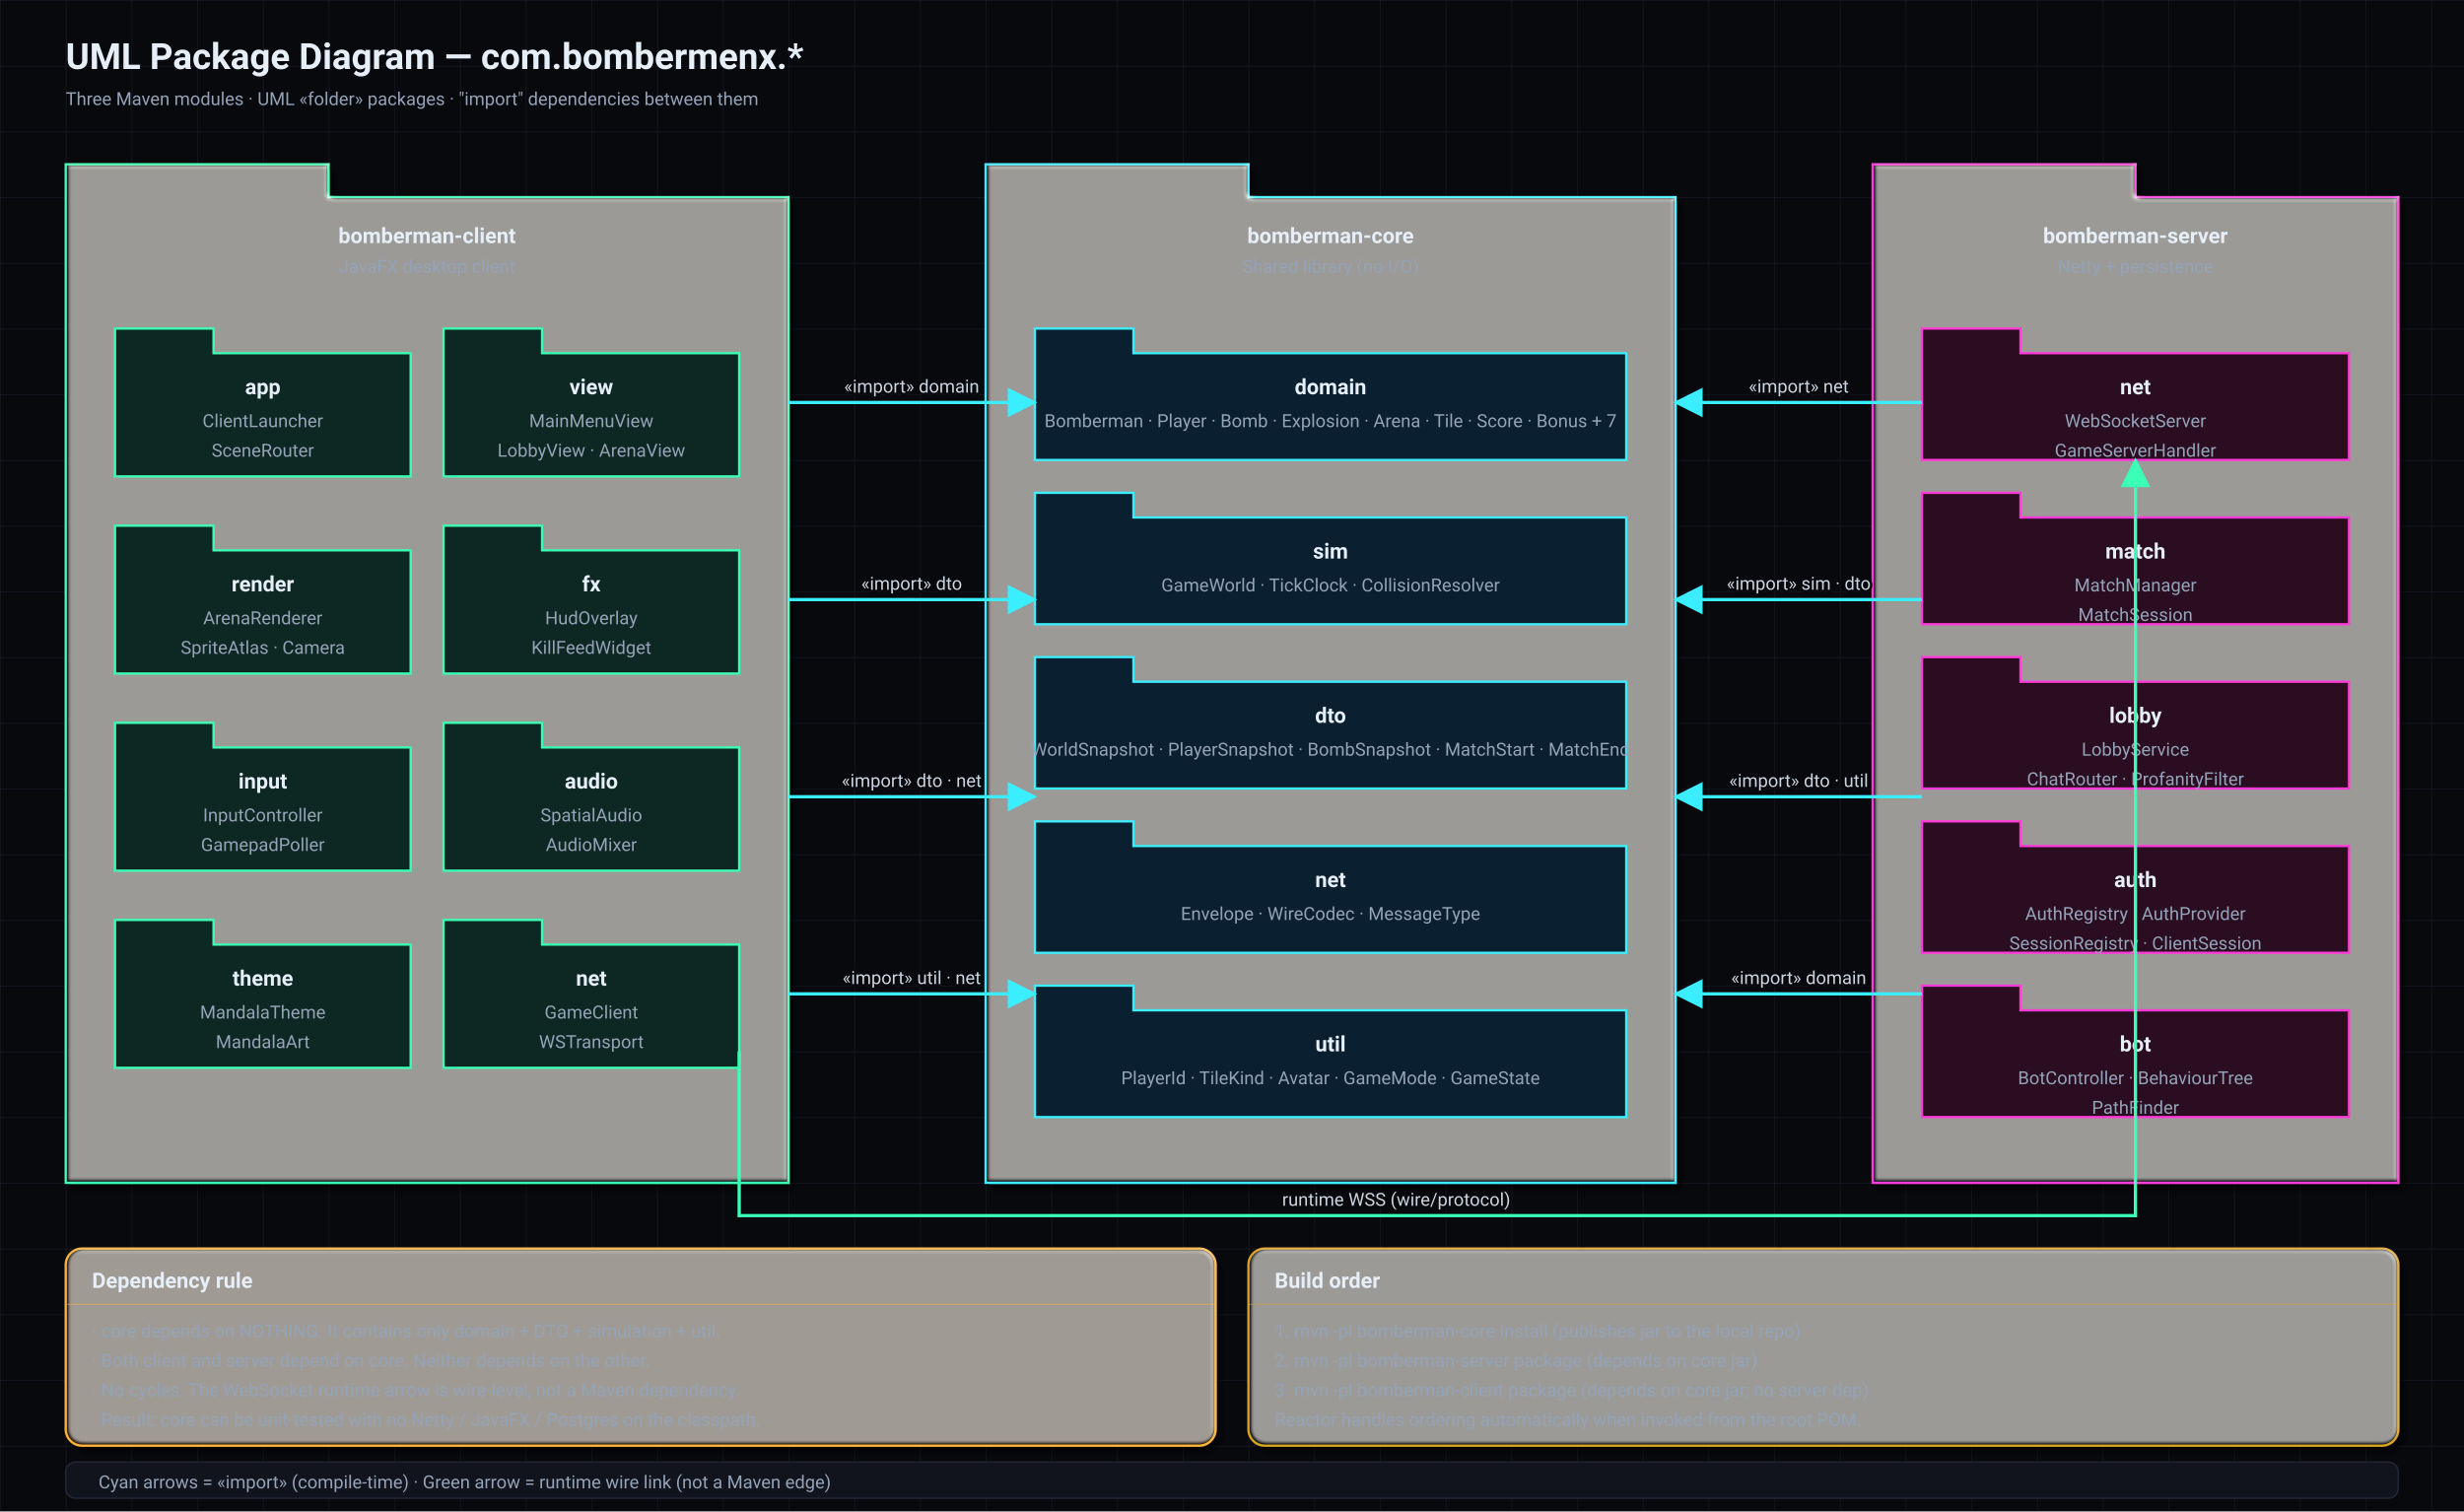
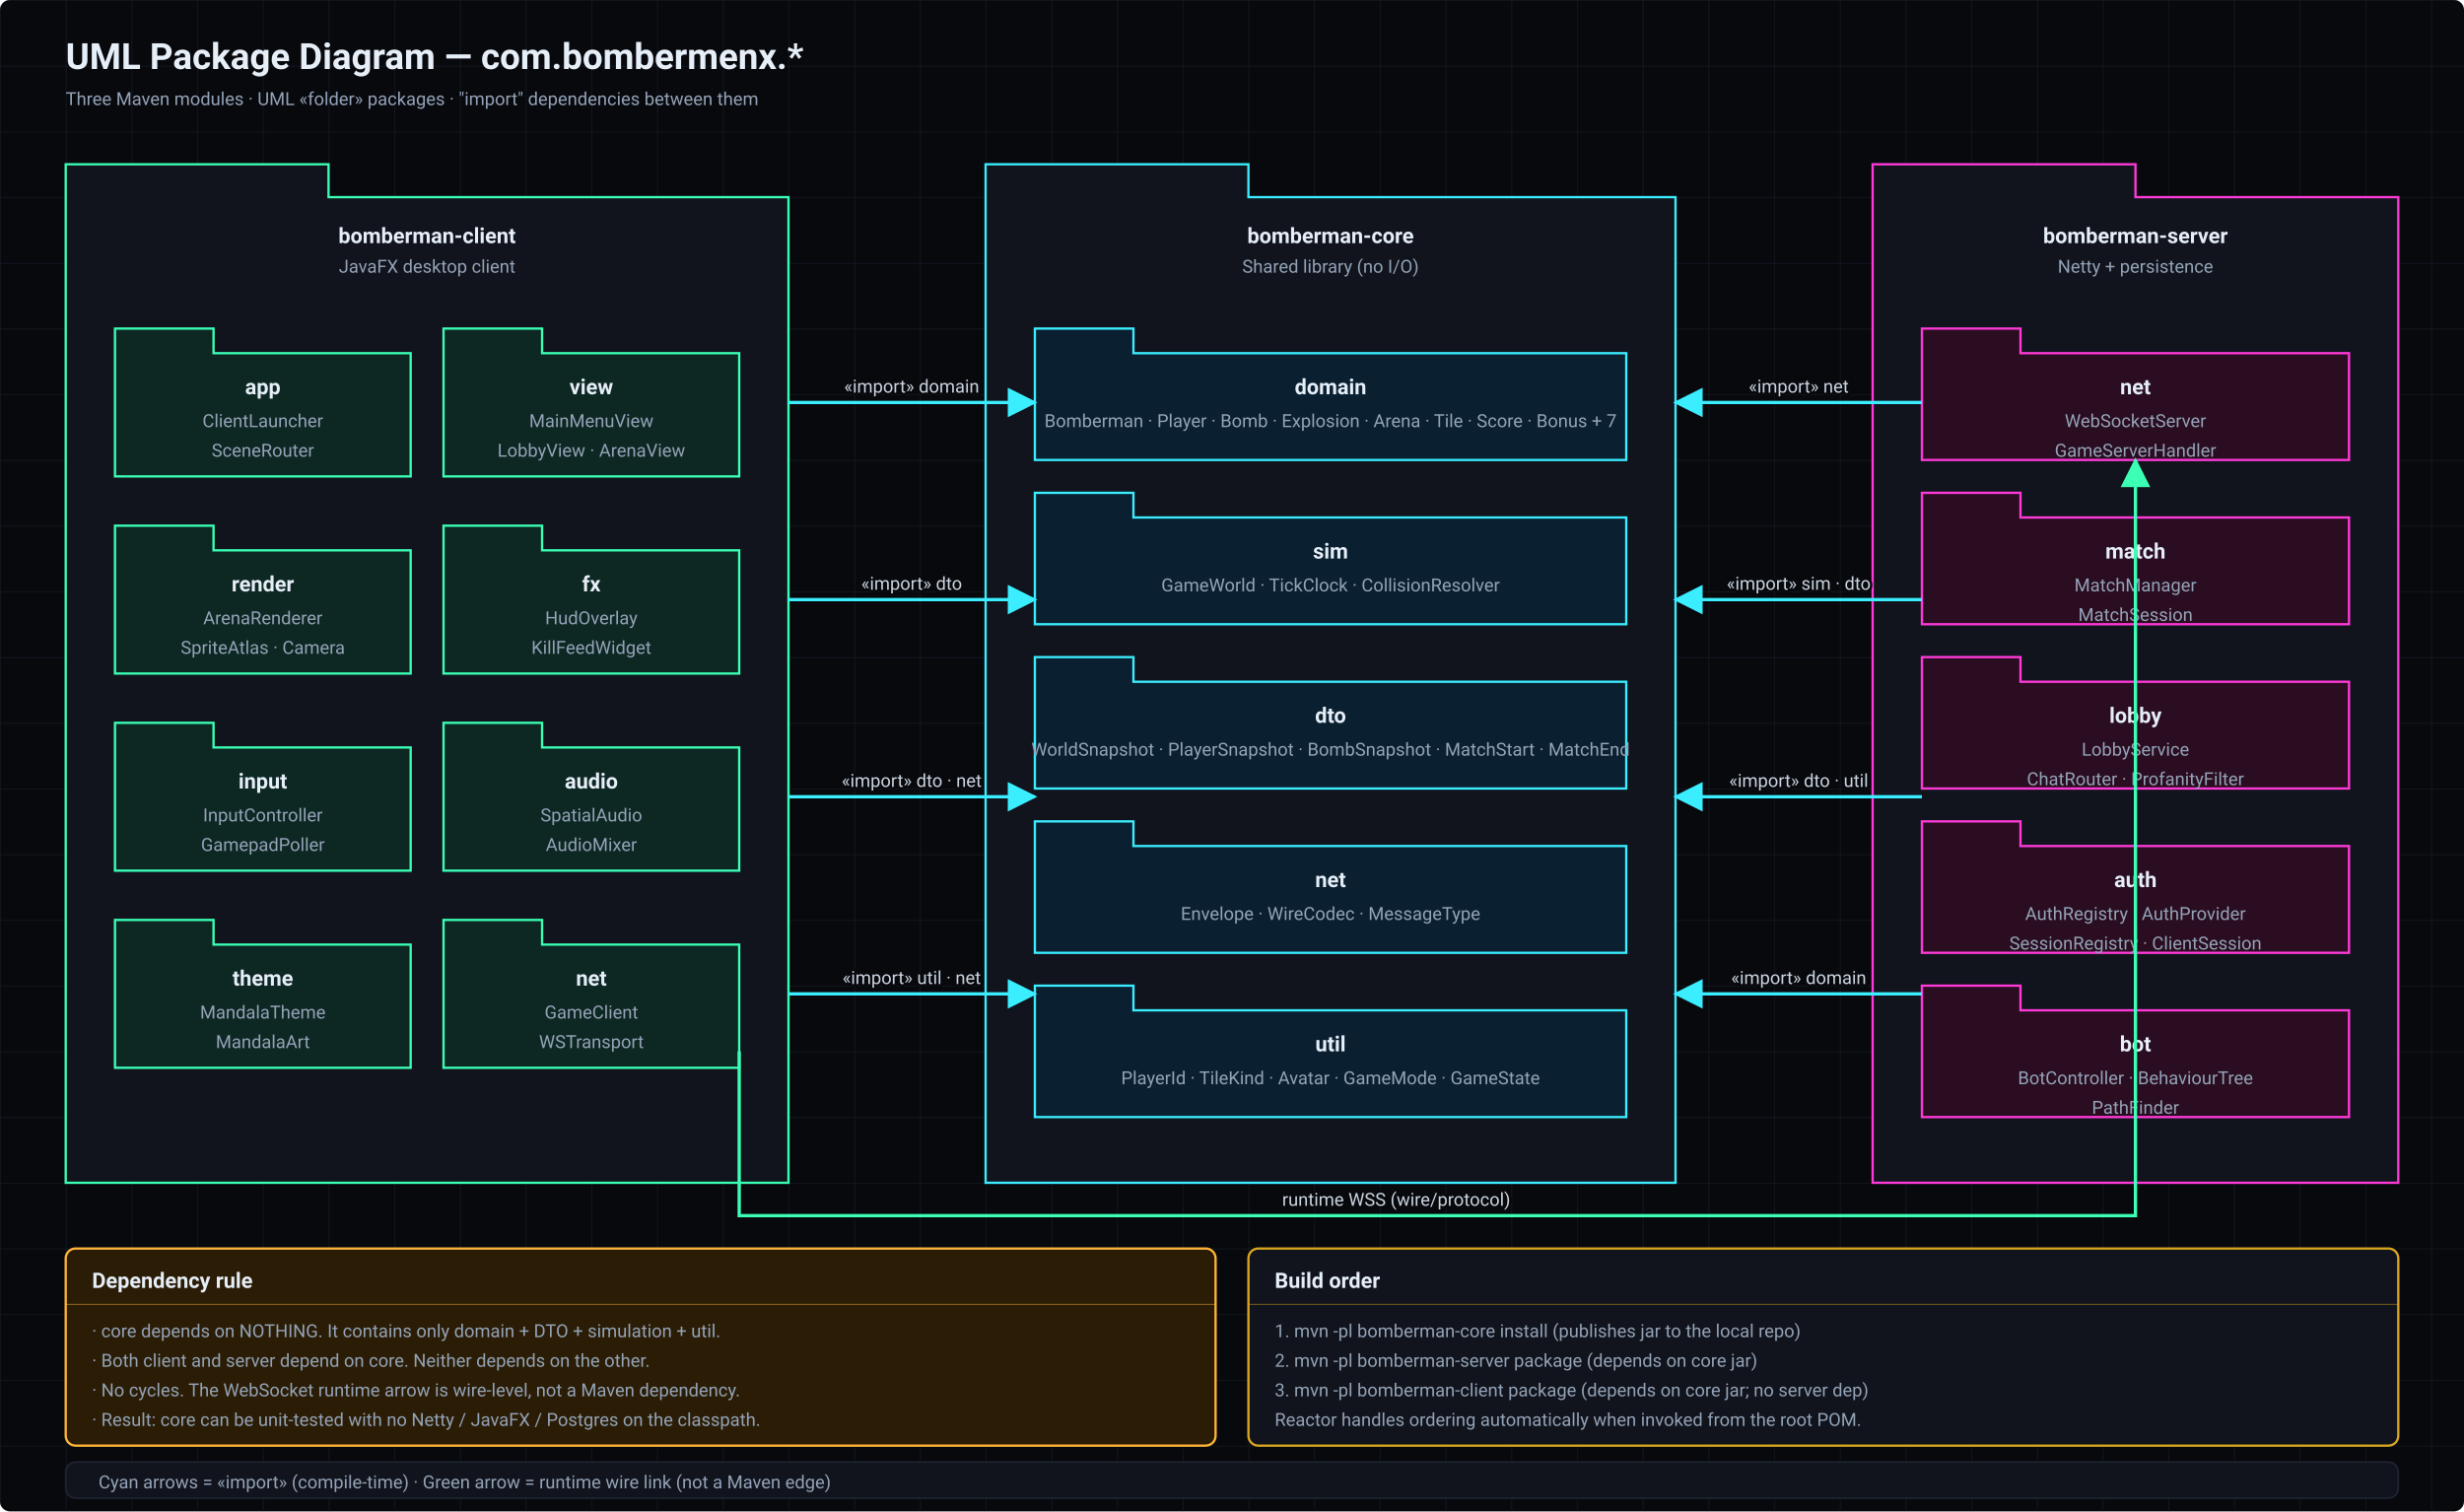
<svg xmlns="http://www.w3.org/2000/svg" viewBox="0 0 1500 920" preserveAspectRatio="xMidYMid meet" role="img" aria-labelledby="title desc">
+   <style>
+     rect { rx: 6; ry: 6; }
+     text { font-family: -apple-system, "Segoe UI", Roboto, sans-serif; fill: #e8eef8; }
+     .ttl { font-weight: 700; font-size: 14px; }
+     .sub { font-size: 12px; fill: #9aa6b8; }
+     .edge { font-size: 11px; fill: #c5cbd6; }
+   </style>
  <defs>
-     <filter id="bx-3d-bevel" x="-10%" y="-10%" width="120%" height="120%">
-       <feGaussianBlur in="SourceAlpha" stdDeviation="1.5" result="blur" />
-       <feOffset in="blur" dx="3" dy="4" result="dropshadowAlpha" />
-       <feFlood flood-color="#000" flood-opacity="0.55" />
-       <feComposite in2="dropshadowAlpha" operator="in" result="dropshadow" />
-       <feSpecularLighting in="blur" surfaceScale="2.4" specularConstant="0.55" specularExponent="22" lighting-color="#fff8e7" result="specOut">
-         <feDistantLight azimuth="-45" elevation="65" />
-       </feSpecularLighting>
-       <feComposite in="specOut" in2="SourceAlpha" operator="in" result="specOut2" />
-       <feComposite in="SourceGraphic" in2="specOut2" operator="arithmetic" k1="0" k2="1" k3="1" k4="0" result="litPaint" />
-       <feMerge>
-         <feMergeNode in="dropshadow" />
-         <feMergeNode in="litPaint" />
-       </feMerge>
-     </filter>
    <pattern id="grid" width="40" height="40" patternUnits="userSpaceOnUse">
      <path d="M 40 0 L 0 0 0 40" fill="none" stroke="#1f2533" stroke-width="0.5" />
    </pattern>
    <marker id="arrCyan" viewBox="0 0 12 12" refX="11" refY="6" markerWidth="9" markerHeight="9" orient="auto-start-reverse">
      <path d="M0,0 L12,6 L0,12 z" fill="#3aedff" />
    </marker>
    <marker id="arrPink" viewBox="0 0 12 12" refX="11" refY="6" markerWidth="9" markerHeight="9" orient="auto-start-reverse">
      <path d="M0,0 L12,6 L0,12 z" fill="#ff3ad9" />
    </marker>
    <marker id="arrGreen" viewBox="0 0 12 12" refX="11" refY="6" markerWidth="9" markerHeight="9" orient="auto-start-reverse">
      <path d="M0,0 L12,6 L0,12 z" fill="#3affb5" />
    </marker>
  </defs>
  <style>
    text { fill: #e6eef8; font-family: -apple-system, "Segoe UI", Roboto, sans-serif; }
    .title { font-weight: 700; font-size: 22px; }
    .ttl { font-weight: 700; font-size: 13px; }
    .sub { font-size: 11px; fill: #94a3b8; }
    .edge { font-size: 11px; fill: #cbd5e1; paint-order: stroke; stroke: #08090d; stroke-width: 3px; stroke-linejoin: round; }
    .conn { fill: none; stroke-width: 2; }
    .tab  { stroke-width: 1.4; }
  </style>
  <rect x="0" y="0" width="1500" height="920" fill="#08090d" />
  <rect x="0" y="0" width="1500" height="920" fill="url(#grid)" />
  <text x="40" y="42" class="title" fill="#daa520">UML Package Diagram — com.bombermenx.*</text>
  <text x="40" y="64" class="sub">Three Maven modules · UML «folder» packages · "import" dependencies between them</text>
-   <path d="M 40,100 H 200 V 120 H 480 V 720 H 40 Z" fill="#11141c" stroke="#3affb5" class="tab" filter="url(#bx-3d-bevel)" />
+   <path d="M 40,100 H 200 V 120 H 480 V 720 H 40 Z" fill="#11141c" stroke="#3affb5" class="tab" />
  <text x="260" y="148" text-anchor="middle" class="ttl" fill="#3affb5">bomberman-client</text>
  <text x="260" y="166" text-anchor="middle" class="sub">JavaFX desktop client</text>
  <g>
    <path d="M 70,200 H 130 V 215 H 250 V 290 H 70 Z" fill="#0d2823" stroke="#3affb5" class="tab" />
    <text x="160" y="240" text-anchor="middle" class="ttl" fill="#3affb5">app</text>
    <text x="160" y="260" text-anchor="middle" class="sub">ClientLauncher</text>
    <text x="160" y="278" text-anchor="middle" class="sub">SceneRouter</text>
  </g>
  <g>
    <path d="M 270,200 H 330 V 215 H 450 V 290 H 270 Z" fill="#0d2823" stroke="#3affb5" class="tab" />
    <text x="360" y="240" text-anchor="middle" class="ttl" fill="#3affb5">view</text>
    <text x="360" y="260" text-anchor="middle" class="sub">MainMenuView</text>
    <text x="360" y="278" text-anchor="middle" class="sub">LobbyView · ArenaView</text>
  </g>
  <g>
    <path d="M 70,320 H 130 V 335 H 250 V 410 H 70 Z" fill="#0d2823" stroke="#3affb5" class="tab" />
    <text x="160" y="360" text-anchor="middle" class="ttl" fill="#3affb5">render</text>
    <text x="160" y="380" text-anchor="middle" class="sub">ArenaRenderer</text>
    <text x="160" y="398" text-anchor="middle" class="sub">SpriteAtlas · Camera</text>
  </g>
  <g>
    <path d="M 270,320 H 330 V 335 H 450 V 410 H 270 Z" fill="#0d2823" stroke="#3affb5" class="tab" />
    <text x="360" y="360" text-anchor="middle" class="ttl" fill="#3affb5">fx</text>
    <text x="360" y="380" text-anchor="middle" class="sub">HudOverlay</text>
    <text x="360" y="398" text-anchor="middle" class="sub">KillFeedWidget</text>
  </g>
  <g>
    <path d="M 70,440 H 130 V 455 H 250 V 530 H 70 Z" fill="#0d2823" stroke="#3affb5" class="tab" />
    <text x="160" y="480" text-anchor="middle" class="ttl" fill="#3affb5">input</text>
    <text x="160" y="500" text-anchor="middle" class="sub">InputController</text>
    <text x="160" y="518" text-anchor="middle" class="sub">GamepadPoller</text>
  </g>
  <g>
    <path d="M 270,440 H 330 V 455 H 450 V 530 H 270 Z" fill="#0d2823" stroke="#3affb5" class="tab" />
    <text x="360" y="480" text-anchor="middle" class="ttl" fill="#3affb5">audio</text>
    <text x="360" y="500" text-anchor="middle" class="sub">SpatialAudio</text>
    <text x="360" y="518" text-anchor="middle" class="sub">AudioMixer</text>
  </g>
  <g>
    <path d="M 70,560 H 130 V 575 H 250 V 650 H 70 Z" fill="#0d2823" stroke="#3affb5" class="tab" />
    <text x="160" y="600" text-anchor="middle" class="ttl" fill="#3affb5">theme</text>
    <text x="160" y="620" text-anchor="middle" class="sub">MandalaTheme</text>
    <text x="160" y="638" text-anchor="middle" class="sub">MandalaArt</text>
  </g>
  <g>
    <path d="M 270,560 H 330 V 575 H 450 V 650 H 270 Z" fill="#0d2823" stroke="#3affb5" class="tab" />
    <text x="360" y="600" text-anchor="middle" class="ttl" fill="#3affb5">net</text>
    <text x="360" y="620" text-anchor="middle" class="sub">GameClient</text>
    <text x="360" y="638" text-anchor="middle" class="sub">WSTransport</text>
  </g>
-   <path d="M 600,100 H 760 V 120 H 1020 V 720 H 600 Z" fill="#11141c" stroke="#3aedff" class="tab" filter="url(#bx-3d-bevel)" />
+   <path d="M 600,100 H 760 V 120 H 1020 V 720 H 600 Z" fill="#11141c" stroke="#3aedff" class="tab" />
  <text x="810" y="148" text-anchor="middle" class="ttl" fill="#3aedff">bomberman-core</text>
  <text x="810" y="166" text-anchor="middle" class="sub">Shared library (no I/O)</text>
  <g>
    <path d="M 630,200 H 690 V 215 H 990 V 280 H 630 Z" fill="#0a2030" stroke="#3aedff" class="tab" />
    <text x="810" y="240" text-anchor="middle" class="ttl" fill="#3aedff">domain</text>
    <text x="810" y="260" text-anchor="middle" class="sub">Bomberman · Player · Bomb · Explosion · Arena · Tile · Score · Bonus + 7</text>
  </g>
  <g>
    <path d="M 630,300 H 690 V 315 H 990 V 380 H 630 Z" fill="#0a2030" stroke="#3aedff" class="tab" />
    <text x="810" y="340" text-anchor="middle" class="ttl" fill="#3aedff">sim</text>
    <text x="810" y="360" text-anchor="middle" class="sub">GameWorld · TickClock · CollisionResolver</text>
  </g>
  <g>
    <path d="M 630,400 H 690 V 415 H 990 V 480 H 630 Z" fill="#0a2030" stroke="#3aedff" class="tab" />
    <text x="810" y="440" text-anchor="middle" class="ttl" fill="#3aedff">dto</text>
    <text x="810" y="460" text-anchor="middle" class="sub">WorldSnapshot · PlayerSnapshot · BombSnapshot · MatchStart · MatchEnd</text>
  </g>
  <g>
    <path d="M 630,500 H 690 V 515 H 990 V 580 H 630 Z" fill="#0a2030" stroke="#3aedff" class="tab" />
    <text x="810" y="540" text-anchor="middle" class="ttl" fill="#3aedff">net</text>
    <text x="810" y="560" text-anchor="middle" class="sub">Envelope · WireCodec · MessageType</text>
  </g>
  <g>
    <path d="M 630,600 H 690 V 615 H 990 V 680 H 630 Z" fill="#0a2030" stroke="#3aedff" class="tab" />
    <text x="810" y="640" text-anchor="middle" class="ttl" fill="#3aedff">util</text>
    <text x="810" y="660" text-anchor="middle" class="sub">PlayerId · TileKind · Avatar · GameMode · GameState</text>
  </g>
-   <path d="M 1140,100 H 1300 V 120 H 1460 V 720 H 1140 Z" fill="#11141c" stroke="#ff3ad9" class="tab" filter="url(#bx-3d-bevel)" />
+   <path d="M 1140,100 H 1300 V 120 H 1460 V 720 H 1140 Z" fill="#11141c" stroke="#ff3ad9" class="tab" />
  <text x="1300" y="148" text-anchor="middle" class="ttl" fill="#ff3ad9">bomberman-server</text>
  <text x="1300" y="166" text-anchor="middle" class="sub">Netty + persistence</text>
  <g>
    <path d="M 1170,200 H 1230 V 215 H 1430 V 280 H 1170 Z" fill="#2a0d20" stroke="#ff3ad9" class="tab" />
    <text x="1300" y="240" text-anchor="middle" class="ttl" fill="#ff3ad9">net</text>
    <text x="1300" y="260" text-anchor="middle" class="sub">WebSocketServer</text>
    <text x="1300" y="278" text-anchor="middle" class="sub">GameServerHandler</text>
  </g>
  <g>
    <path d="M 1170,300 H 1230 V 315 H 1430 V 380 H 1170 Z" fill="#2a0d20" stroke="#ff3ad9" class="tab" />
    <text x="1300" y="340" text-anchor="middle" class="ttl" fill="#ff3ad9">match</text>
    <text x="1300" y="360" text-anchor="middle" class="sub">MatchManager</text>
    <text x="1300" y="378" text-anchor="middle" class="sub">MatchSession</text>
  </g>
  <g>
    <path d="M 1170,400 H 1230 V 415 H 1430 V 480 H 1170 Z" fill="#2a0d20" stroke="#ff3ad9" class="tab" />
    <text x="1300" y="440" text-anchor="middle" class="ttl" fill="#ff3ad9">lobby</text>
    <text x="1300" y="460" text-anchor="middle" class="sub">LobbyService</text>
    <text x="1300" y="478" text-anchor="middle" class="sub">ChatRouter · ProfanityFilter</text>
  </g>
  <g>
    <path d="M 1170,500 H 1230 V 515 H 1430 V 580 H 1170 Z" fill="#2a0d20" stroke="#ff3ad9" class="tab" />
    <text x="1300" y="540" text-anchor="middle" class="ttl" fill="#ff3ad9">auth</text>
    <text x="1300" y="560" text-anchor="middle" class="sub">AuthRegistry · AuthProvider</text>
    <text x="1300" y="578" text-anchor="middle" class="sub">SessionRegistry · ClientSession</text>
  </g>
  <g>
    <path d="M 1170,600 H 1230 V 615 H 1430 V 680 H 1170 Z" fill="#2a0d20" stroke="#ff3ad9" class="tab" />
    <text x="1300" y="640" text-anchor="middle" class="ttl" fill="#ff3ad9">bot</text>
    <text x="1300" y="660" text-anchor="middle" class="sub">BotController · BehaviourTree</text>
    <text x="1300" y="678" text-anchor="middle" class="sub">PathFinder</text>
  </g>
  <path class="conn" d="M 480,245 H 630" stroke="#3aedff" marker-end="url(#arrCyan)" />
  <text x="555" y="239" text-anchor="middle" class="edge">«import» domain</text>
  <path class="conn" d="M 480,365 H 630" stroke="#3aedff" marker-end="url(#arrCyan)" />
  <text x="555" y="359" text-anchor="middle" class="edge">«import» dto</text>
  <path class="conn" d="M 480,485 H 630" stroke="#3aedff" marker-end="url(#arrCyan)" />
  <text x="555" y="479" text-anchor="middle" class="edge">«import» dto · net</text>
  <path class="conn" d="M 480,605 H 630" stroke="#3aedff" marker-end="url(#arrCyan)" />
  <text x="555" y="599" text-anchor="middle" class="edge">«import» util · net</text>
  <path class="conn" d="M 1170,245 H 1020" stroke="#3aedff" marker-end="url(#arrCyan)" />
  <text x="1095" y="239" text-anchor="middle" class="edge">«import» net</text>
  <path class="conn" d="M 1170,365 H 1020" stroke="#3aedff" marker-end="url(#arrCyan)" />
  <text x="1095" y="359" text-anchor="middle" class="edge">«import» sim · dto</text>
  <path class="conn" d="M 1170,485 H 1020" stroke="#3aedff" marker-end="url(#arrCyan)" />
  <text x="1095" y="479" text-anchor="middle" class="edge">«import» dto · util</text>
  <path class="conn" d="M 1170,605 H 1020" stroke="#3aedff" marker-end="url(#arrCyan)" />
  <text x="1095" y="599" text-anchor="middle" class="edge">«import» domain</text>
  <path class="conn" d="M 450,640 V 740 H 1300 V 280" stroke="#3affb5" marker-end="url(#arrGreen)" />
  <text x="850" y="734" text-anchor="middle" class="edge">runtime WSS  (wire/protocol)</text>
-   <rect x="40" y="760" width="700" height="120" rx="10" fill="#2b1d05" stroke="#ffb53a" stroke-width="1.4" filter="url(#bx-3d-bevel)" />
+   <rect x="40" y="760" width="700" height="120" rx="10" fill="#2b1d05" stroke="#ffb53a" stroke-width="1.4" />
  <text x="56" y="784" class="ttl" fill="#ffb53a">Dependency rule</text>
  <line x1="40" y1="794" x2="740" y2="794" stroke="#ffb53a" stroke-width="0.6" opacity="0.5" />
  <text x="56" y="814" class="sub">·  core depends on NOTHING. It contains only domain + DTO + simulation + util.</text>
  <text x="56" y="832" class="sub">·  Both client and server depend on core. Neither depends on the other.</text>
  <text x="56" y="850" class="sub">·  No cycles. The WebSocket runtime arrow is wire-level, not a Maven dependency.</text>
  <text x="56" y="868" class="sub">·  Result: core can be unit-tested with no Netty / JavaFX / Postgres on the classpath.</text>
-   <rect x="760" y="760" width="700" height="120" rx="10" fill="#11141c" stroke="#daa520" stroke-width="1.4" filter="url(#bx-3d-bevel)" />
+   <rect x="760" y="760" width="700" height="120" rx="10" fill="#11141c" stroke="#daa520" stroke-width="1.4" />
  <text x="776" y="784" class="ttl" fill="#daa520">Build order</text>
  <line x1="760" y1="794" x2="1460" y2="794" stroke="#daa520" stroke-width="0.6" opacity="0.5" />
  <text x="776" y="814" class="sub">1.  mvn -pl bomberman-core install     (publishes jar to the local repo)</text>
  <text x="776" y="832" class="sub">2.  mvn -pl bomberman-server package   (depends on core jar)</text>
  <text x="776" y="850" class="sub">3.  mvn -pl bomberman-client package   (depends on core jar; no server dep)</text>
  <text x="776" y="868" class="sub">Reactor handles ordering automatically when invoked from the root POM.</text>
  <rect x="40" y="890" width="1420" height="22" rx="6" fill="#11141c" stroke="#1f2533" stroke-width="1" />
  <text x="60" y="906" class="sub">Cyan arrows = «import» (compile-time)  ·  Green arrow = runtime wire link (not a Maven edge)</text>
</svg>
